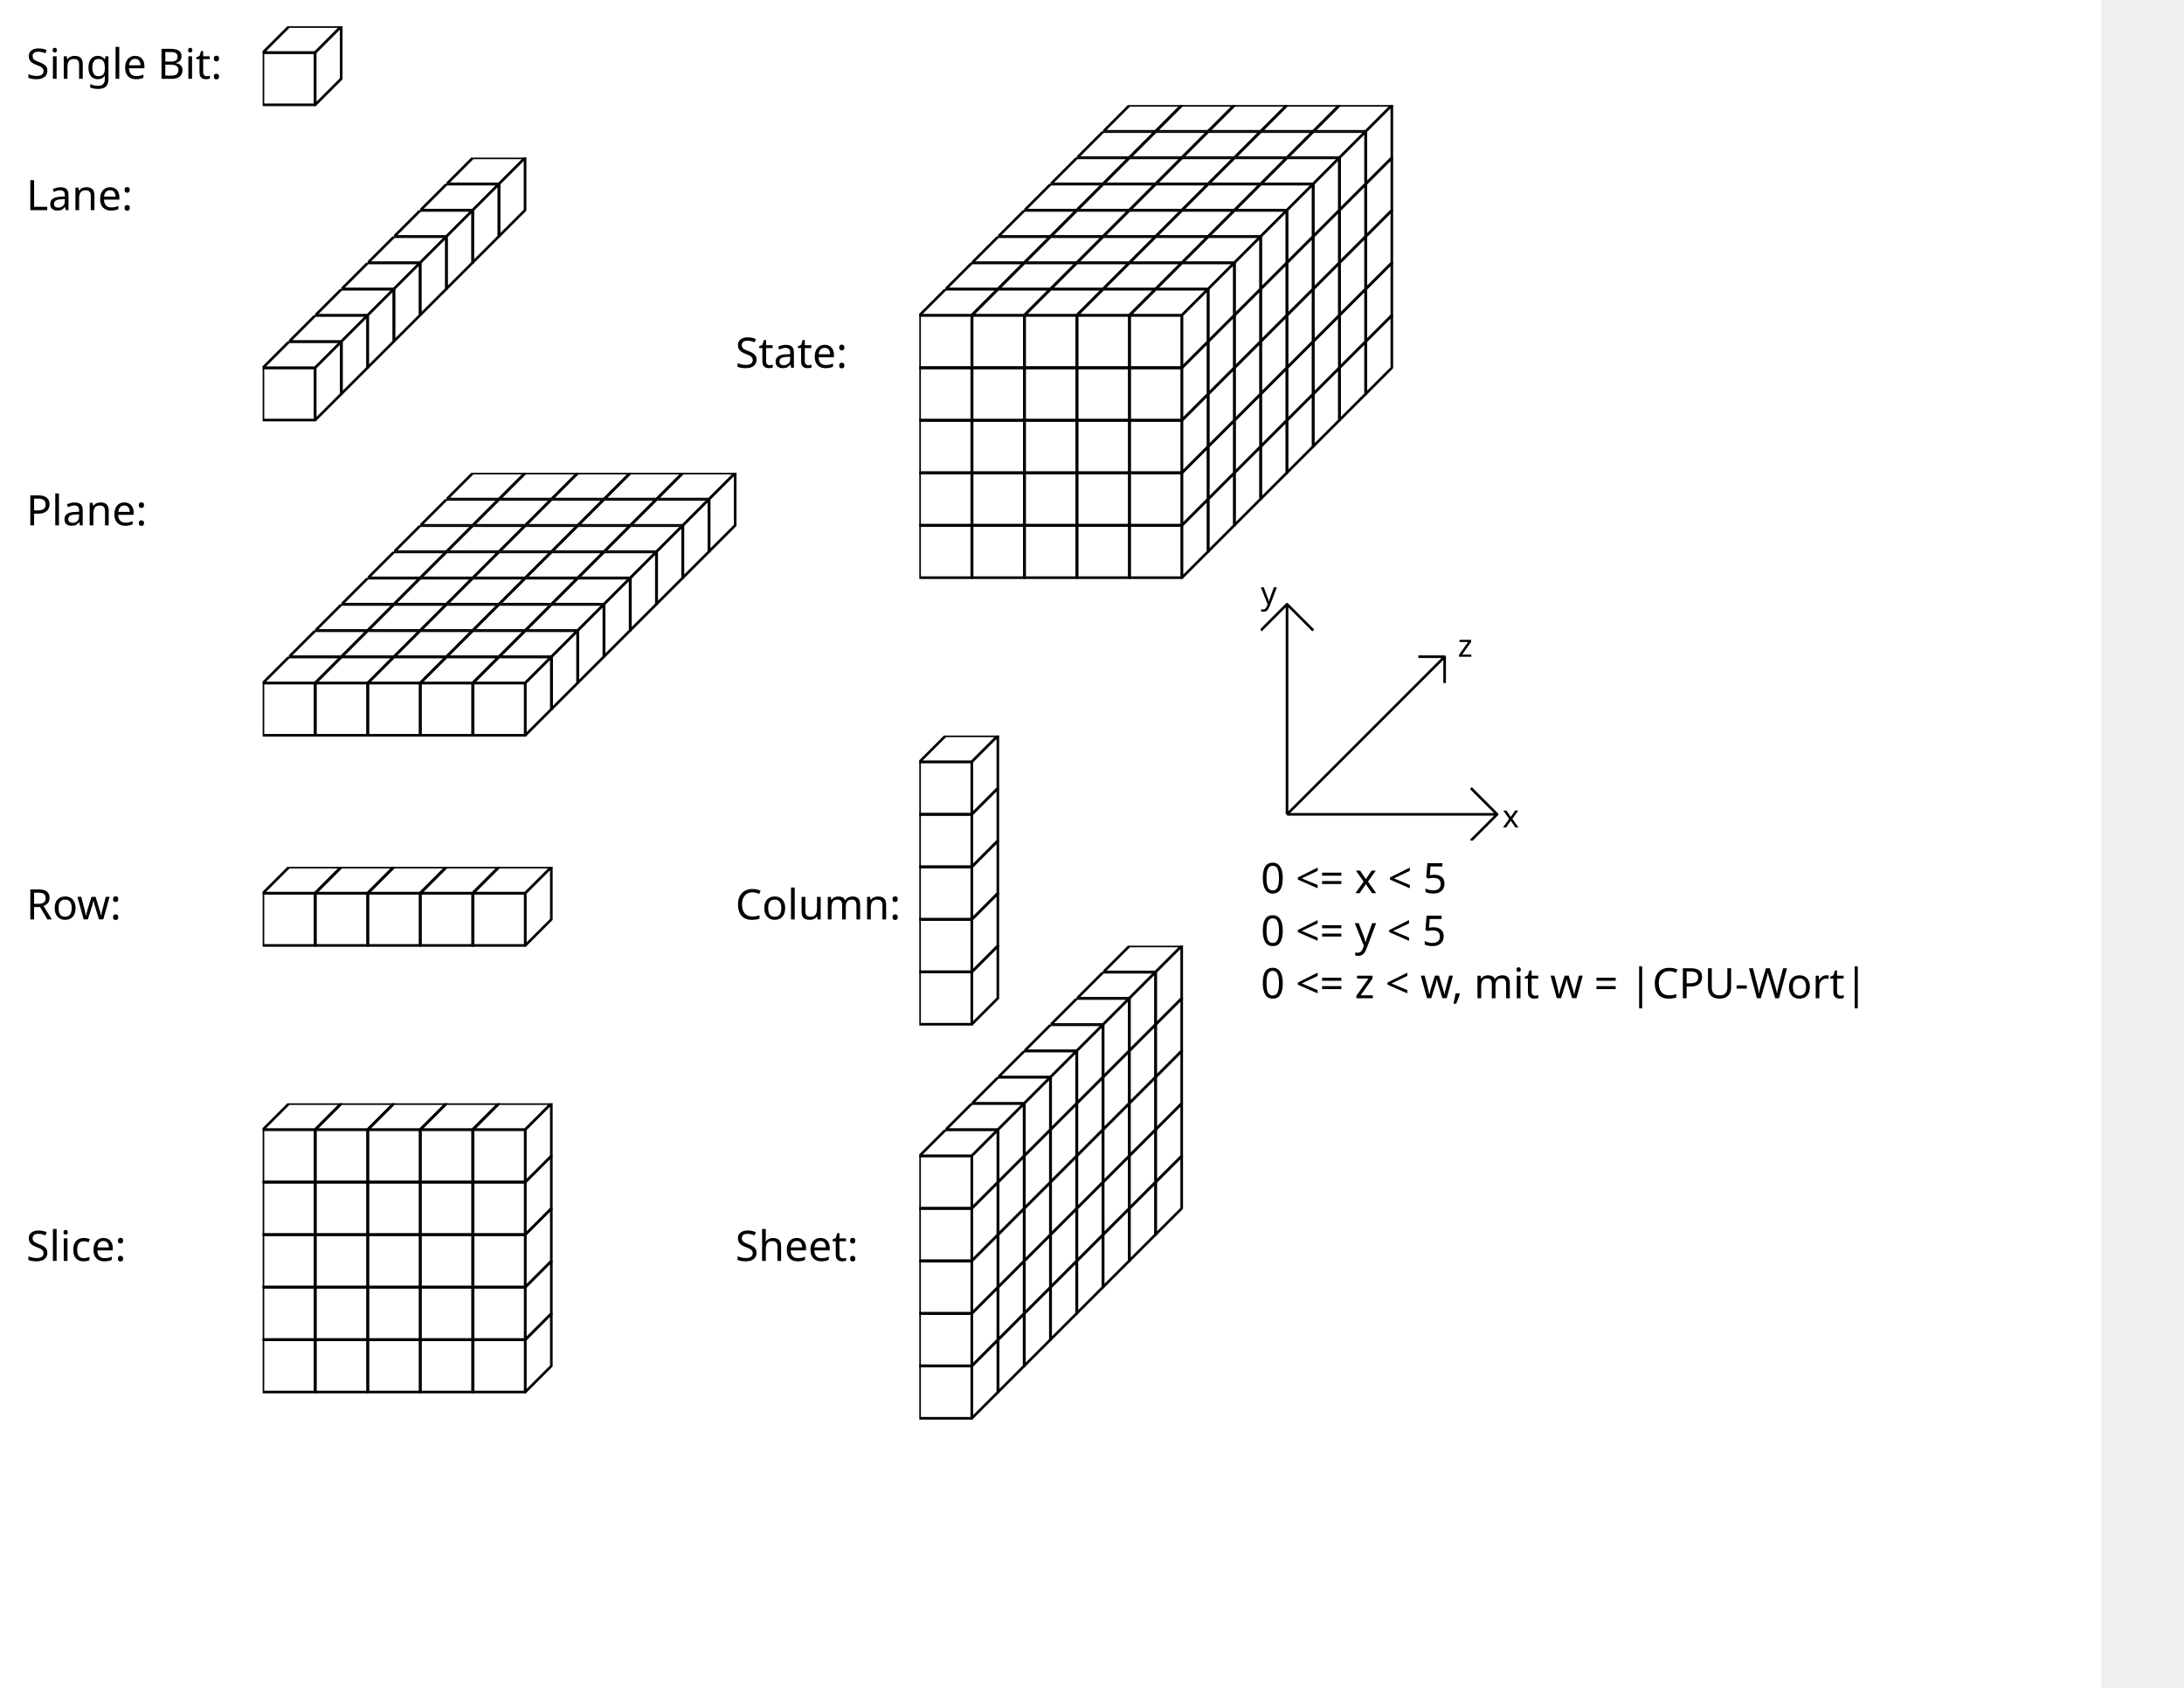
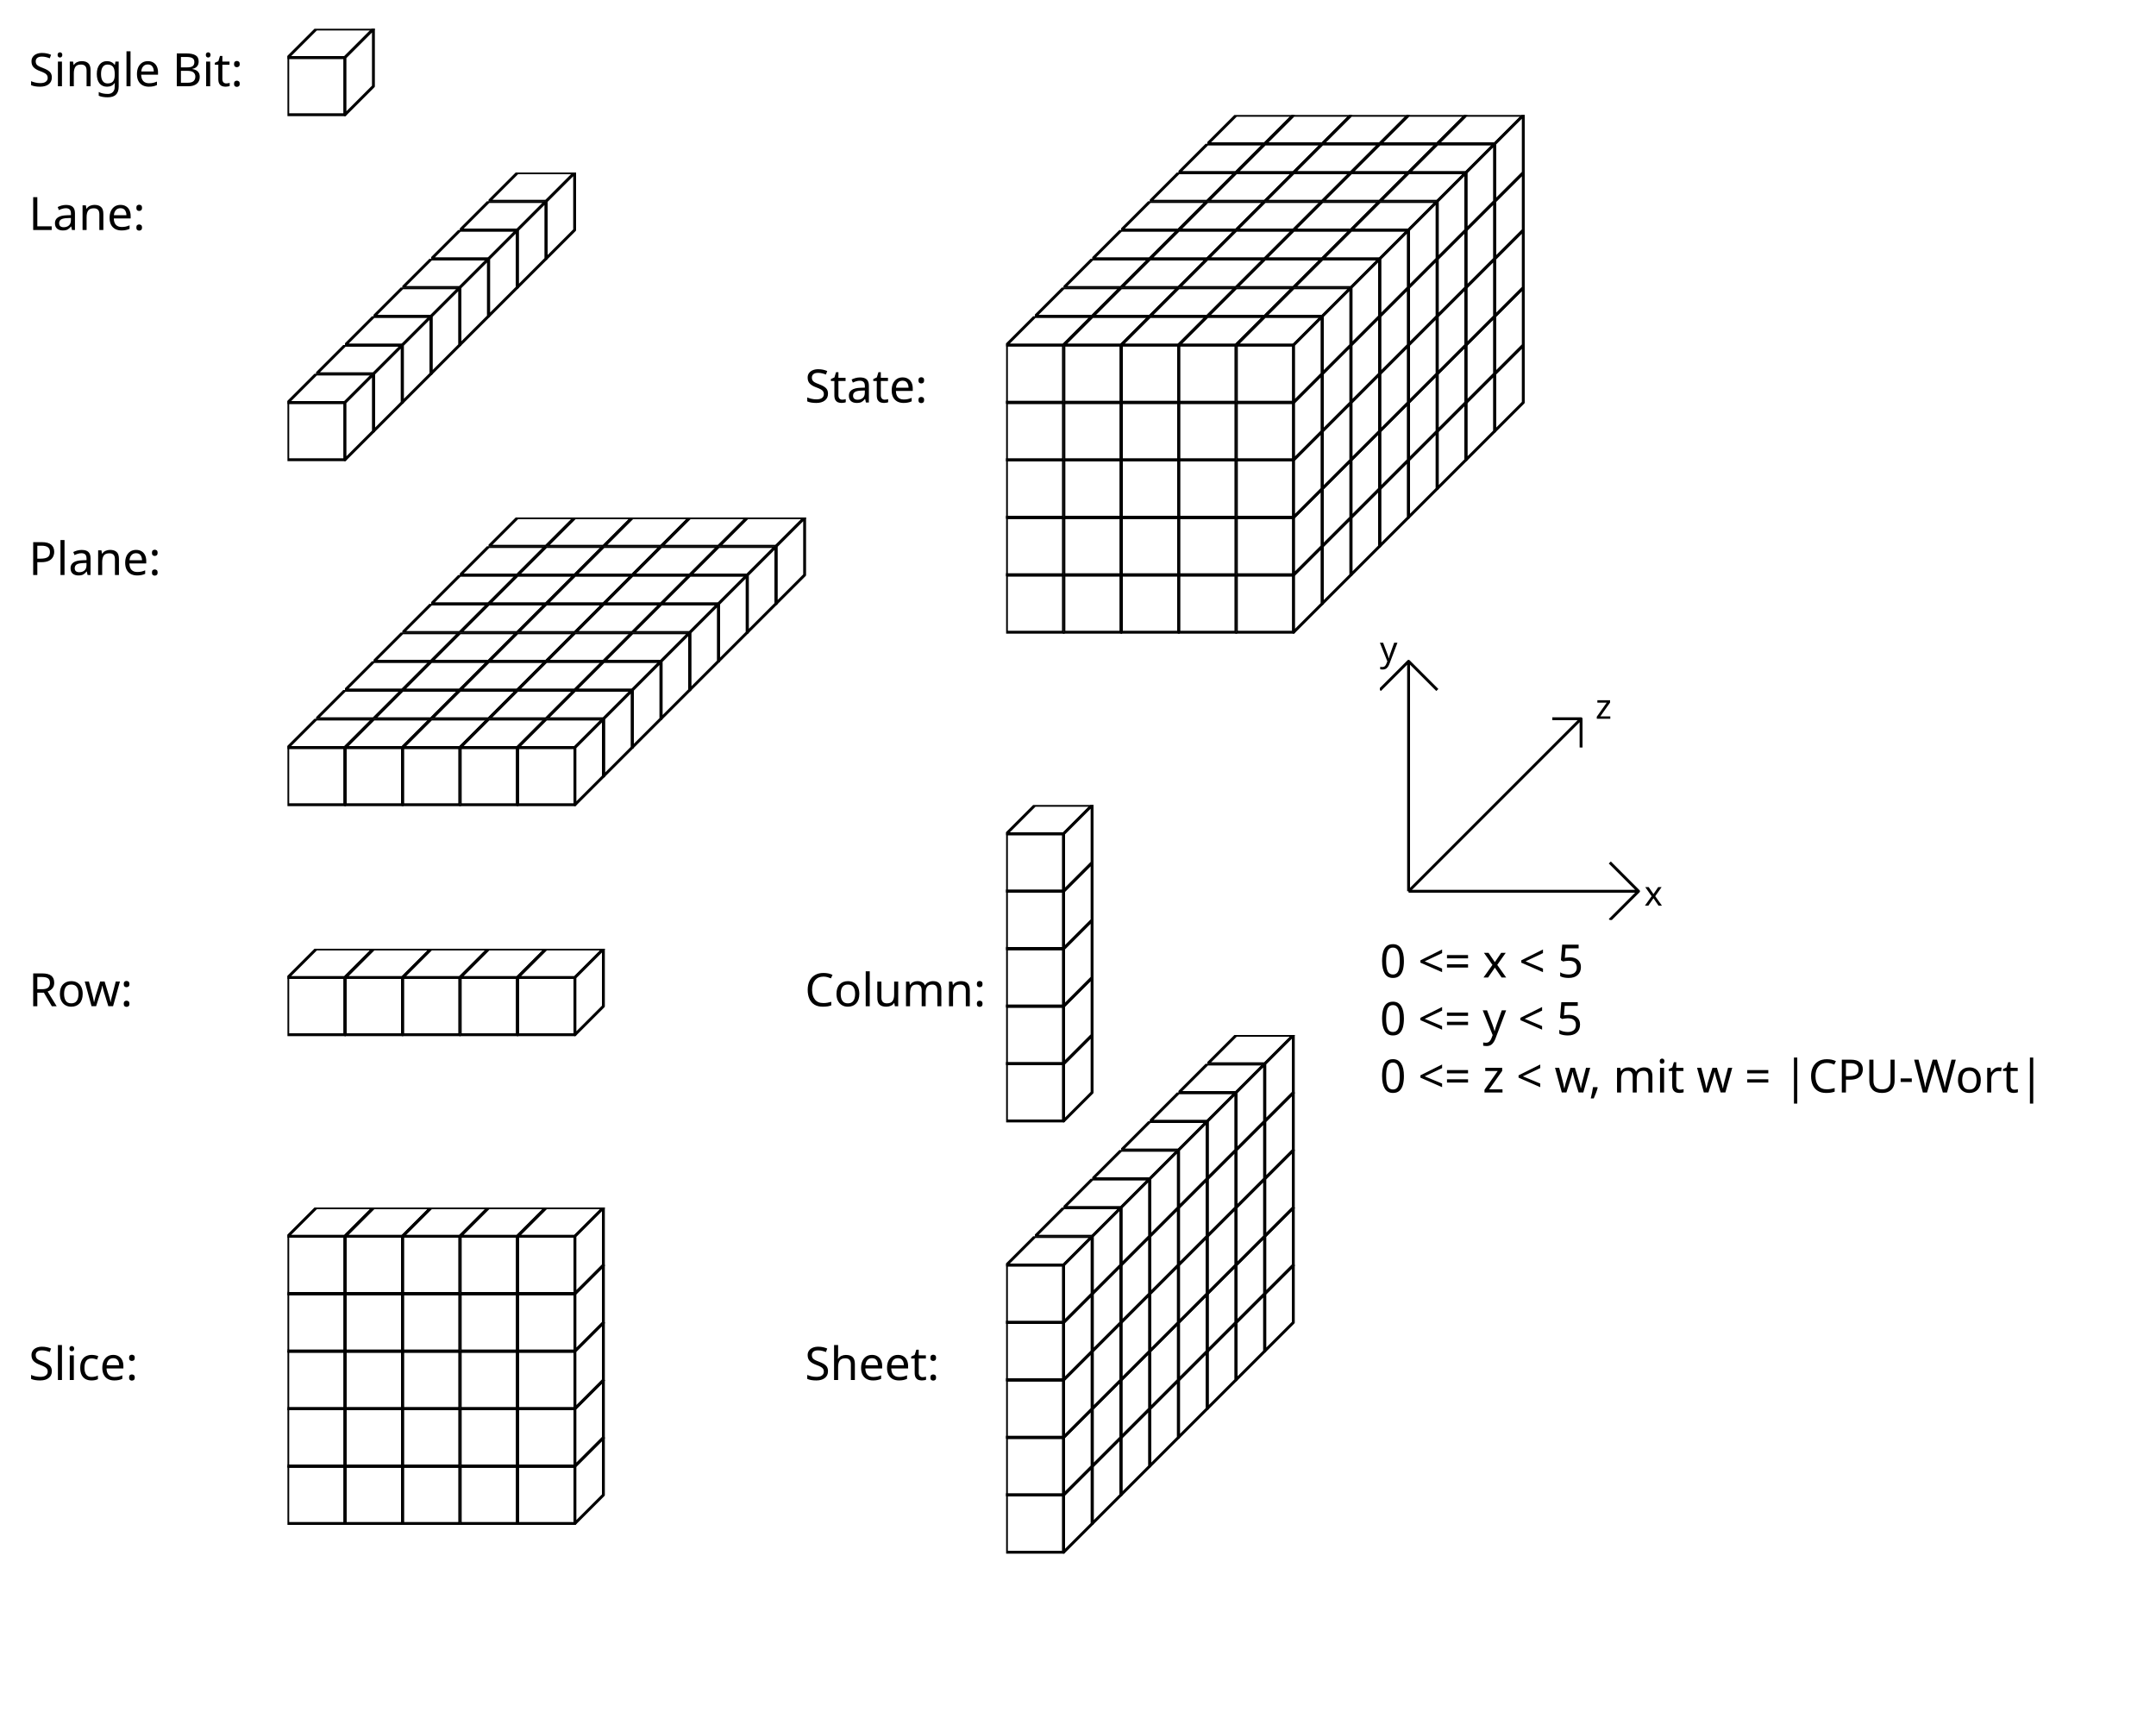
- <svg xmlns="http://www.w3.org/2000/svg" xmlns:xlink="http://www.w3.org/1999/xlink" width="220mm" height="170mm" id="svg2">
+ <svg xmlns="http://www.w3.org/2000/svg" xmlns:xlink="http://www.w3.org/1999/xlink" width="750" height="600" id="svg2">
  <defs id="defs4">
    <svg width="30" height="30" id="bit">
      <rect y="10" x="0.1" width="19.9" height="19.9" fill="white" stroke="black" />
      <polygon fill="white" stroke="black" points="0.1 10, 10 0.1, 29.9 0.1, 20 10" />
      <polygon fill="white" stroke="black" points="29.9 0.1, 29.9 20, 20 29.9, 20 10" />
    </svg>
    <path id="arrow0" d="m 0 0 l 50 0 -4 -4 m 4 4 l -4 4" stroke="black" />
    <path id="arrow1" d="m 0 0 l 20 0 -4 -4 m 4 4 l -4 4" stroke="black" />
    <svg width="100" height="100" id="lane">
      <use xlink:href="#bit" x="70" y="0" />
      <use xlink:href="#bit" x="60" y="10" />
      <use xlink:href="#bit" x="50" y="20" />
      <use xlink:href="#bit" x="40" y="30" />
      <use xlink:href="#bit" x="30" y="40" />
      <use xlink:href="#bit" x="20" y="50" />
      <use xlink:href="#bit" x="10" y="60" />
      <use xlink:href="#bit" x="0" y="70" />
    </svg>
    <svg width="180" height="100" id="plane">
      <use xlink:href="#lane" x="0" y="0" />
      <use xlink:href="#lane" x="20" y="0" />
      <use xlink:href="#lane" x="40" y="0" />
      <use xlink:href="#lane" x="60" y="0" />
      <use xlink:href="#lane" x="80" y="0" />
    </svg>
    <svg width="180" height="180" id="state">
      <use xlink:href="#plane" x="0" y="80" />
      <use xlink:href="#plane" x="0" y="60" />
      <use xlink:href="#plane" x="0" y="40" />
      <use xlink:href="#plane" x="0" y="20" />
      <use xlink:href="#plane" x="0" y="0" />
    </svg>
    <svg width="110" height="30" id="row">
      <use xlink:href="#bit" x="0" y="0" />
      <use xlink:href="#bit" x="20" y="0" />
      <use xlink:href="#bit" x="40" y="0" />
      <use xlink:href="#bit" x="60" y="0" />
      <use xlink:href="#bit" x="80" y="0" />
    </svg>
    <svg width="30" height="110" id="column">
      <use xlink:href="#bit" x="0" y="80" />
      <use xlink:href="#bit" x="0" y="60" />
      <use xlink:href="#bit" x="0" y="40" />
      <use xlink:href="#bit" x="0" y="20" />
      <use xlink:href="#bit" x="0" y="0" />
    </svg>
    <svg width="110" height="110" id="slice">
      <use xlink:href="#row" x="0" y="80" />
      <use xlink:href="#row" x="0" y="60" />
      <use xlink:href="#row" x="0" y="40" />
      <use xlink:href="#row" x="0" y="20" />
      <use xlink:href="#row" x="0" y="0" />
    </svg>
    <svg width="100" height="180" id="sheet">
      <use xlink:href="#lane" x="0" y="80" />
      <use xlink:href="#lane" x="0" y="60" />
      <use xlink:href="#lane" x="0" y="40" />
      <use xlink:href="#lane" x="0" y="20" />
      <use xlink:href="#lane" x="0" y="0" />
    </svg>
  </defs>
  <g style="fill:none;fill-rule:evenodd;stroke:none;stroke-width:1px;stroke-linecap:butt;stroke-linejoin:round;stroke-opacity:1;font-family:'sans';" id="g2383">
    <rect x="0" y="0" width="800" height="800" fill="white" />
    <text fill="black" x="10" y="30" style="font-size:16px;">
Single Bit:
</text>
    <use xlink:href="#bit" x="100" y="10" />
    <text fill="black" x="10" y="80" style="font-size:16px;">
Lane:
</text>
    <use xlink:href="#lane" x="100" y="60" />
    <text fill="black" x="10" y="200" style="font-size:16px;">
Plane:
</text>
    <use xlink:href="#plane" x="100" y="180" />
    <text fill="black" x="280" y="140" style="font-size:16px;">
State:
</text>
    <use xlink:href="#state" x="350" y="40" />
    <text fill="black" x="10" y="350" style="font-size:16px;">
Row:
</text>
    <use xlink:href="#row" x="100" y="330" />
    <text fill="black" x="280" y="350" style="font-size:16px;">
Column:
</text>
    <use xlink:href="#column" x="350" y="280" />
    <text fill="black" x="10" y="480" style="font-size:16px;">
Slice:
</text>
    <use xlink:href="#slice" x="100" y="420" />
    <text fill="black" x="280" y="480" style="font-size:16px;">
Sheet:
</text>
    <use xlink:href="#sheet" x="350" y="360" />
    <svg x="480" y="320">
      <text fill="black" x="0" y="20" style="font-size:16px;">
0 &lt;= x &lt; 5
</text>
      <text fill="black" x="0" y="40" style="font-size:16px;">
0 &lt;= y &lt; 5
</text>
      <text fill="black" x="0" y="60" style="font-size:16px;">
0 &lt;= z &lt; w, mit w = |CPU-Wort|
</text>
    </svg>
    <svg x="480" y="220" width="100" height="100">
      <path d="M 10 90 l 0 -80 l -10 10 m 10 -10 l 10 10" stroke="black" />
      <text fill="black" x="0" y="10">
y
</text>
      <path d="M 10 90 l 80 0 l -10 -10 m 10 10 l -10 10" stroke="black" />
      <text fill="black" x="92" y="95">
x
</text>
      <path d="M 10 90 l 60 -60 l -10 0 m 10 0 l 0 10" stroke="black" />
      <text fill="black" x="75" y="30">
z
</text>
    </svg>
  </g>
</svg>
